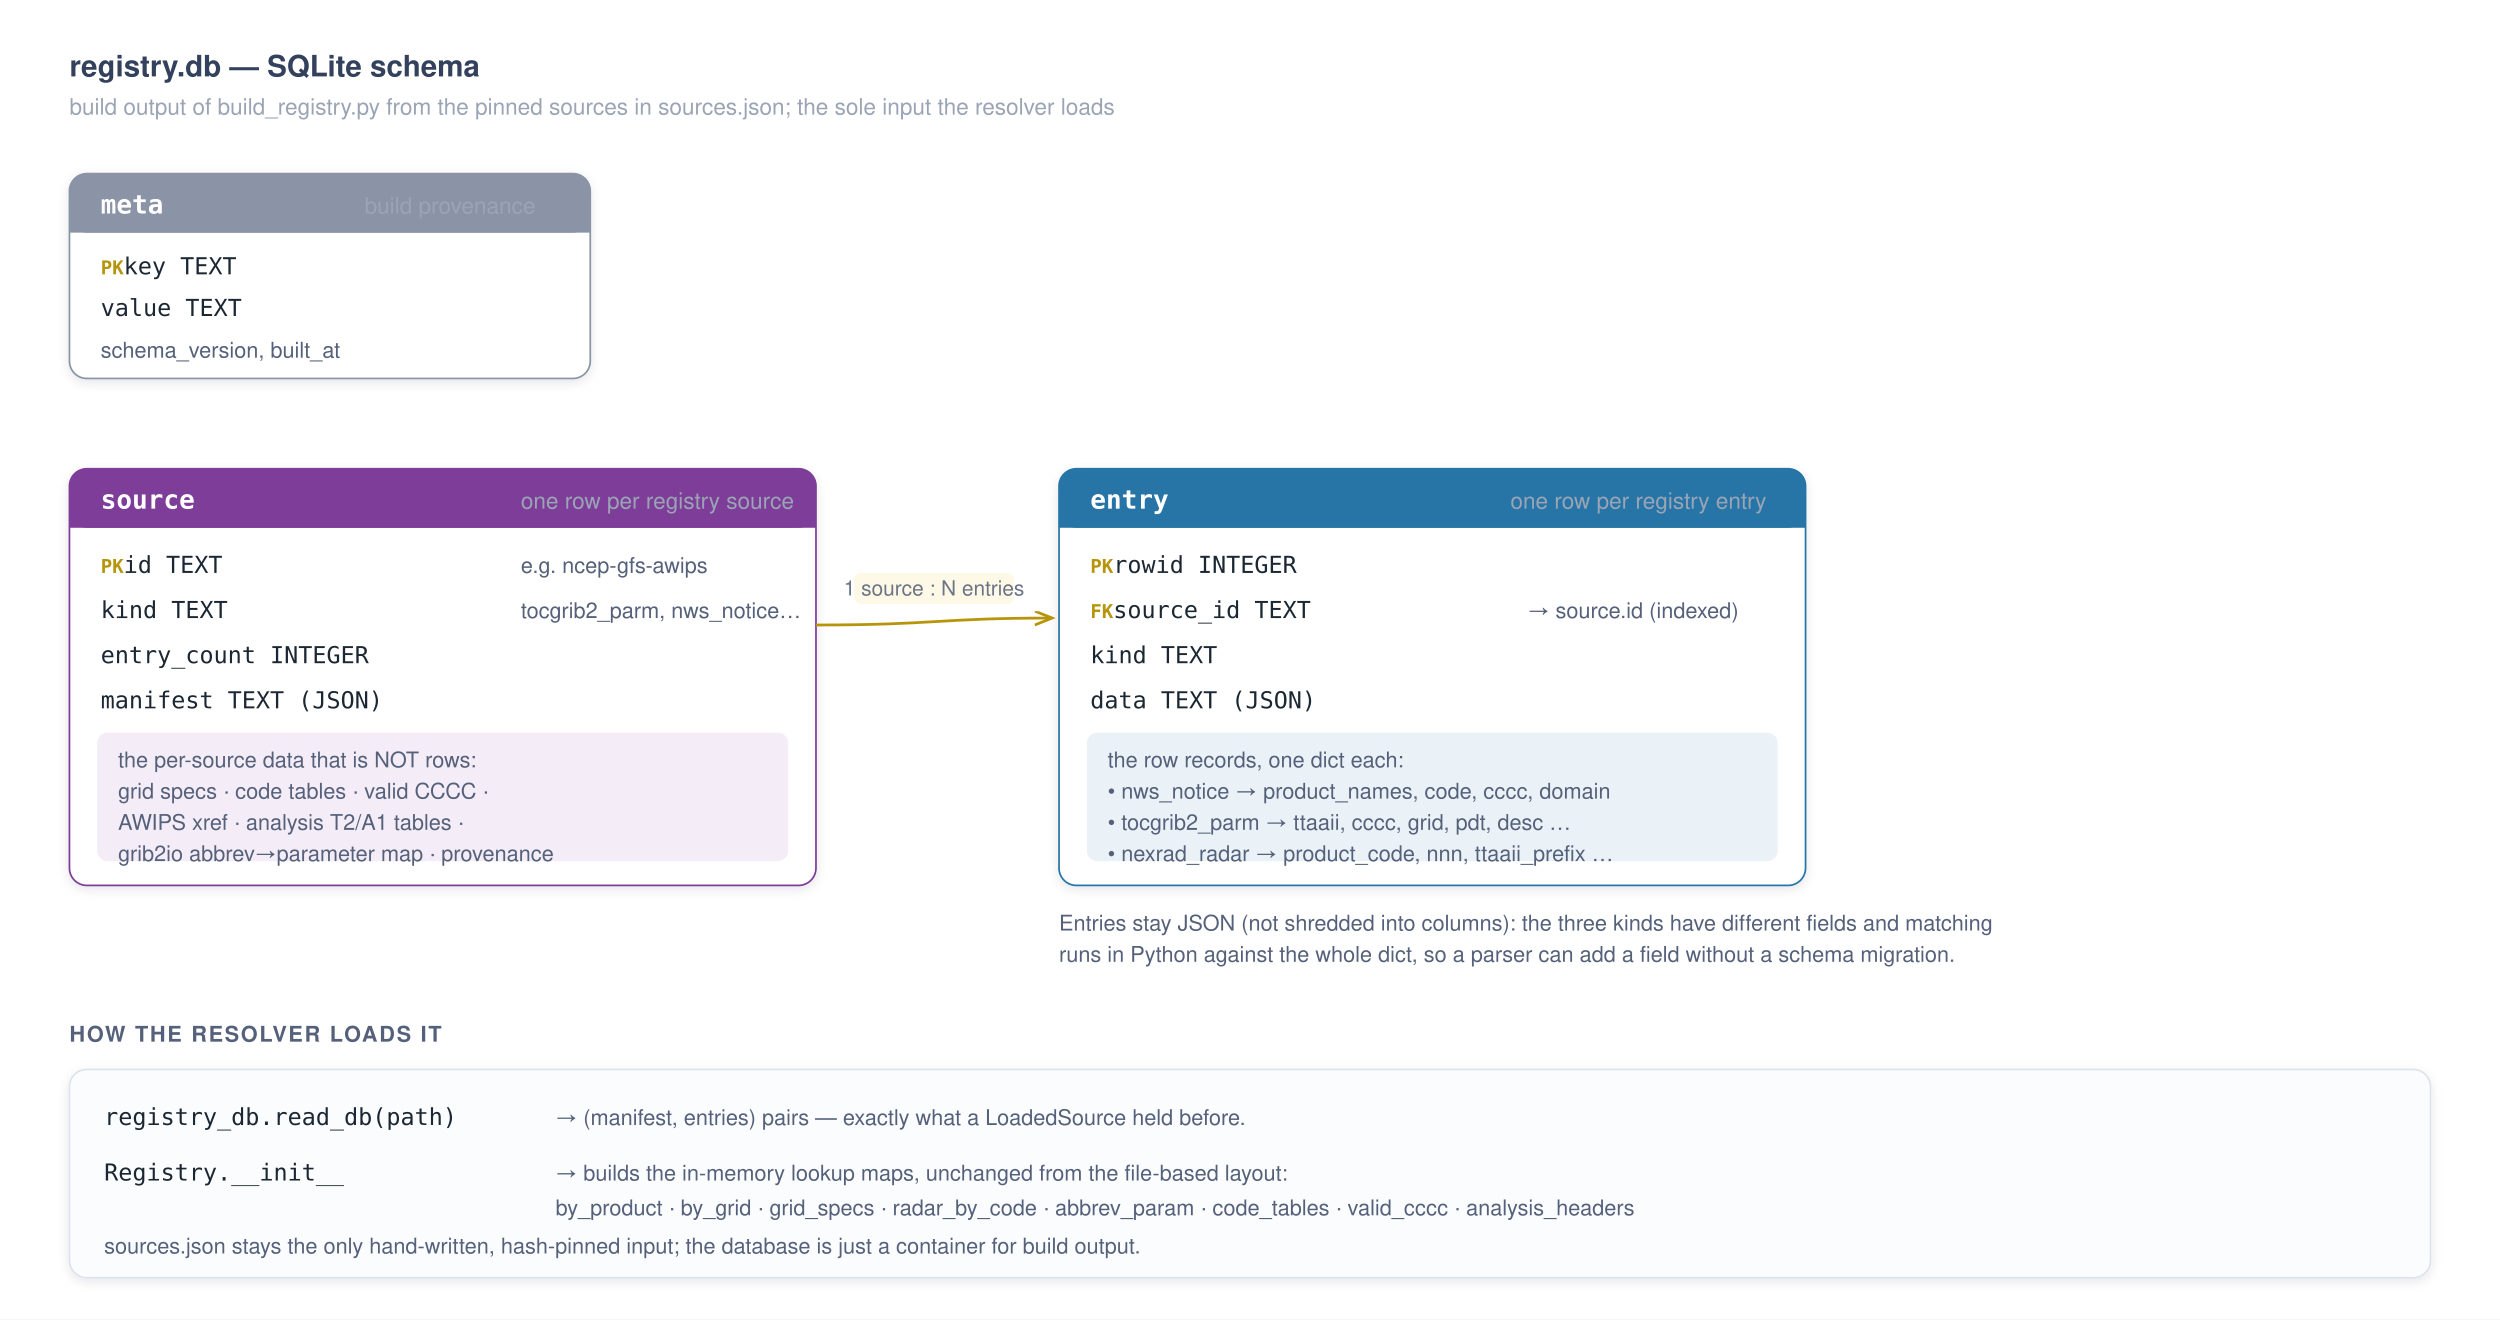
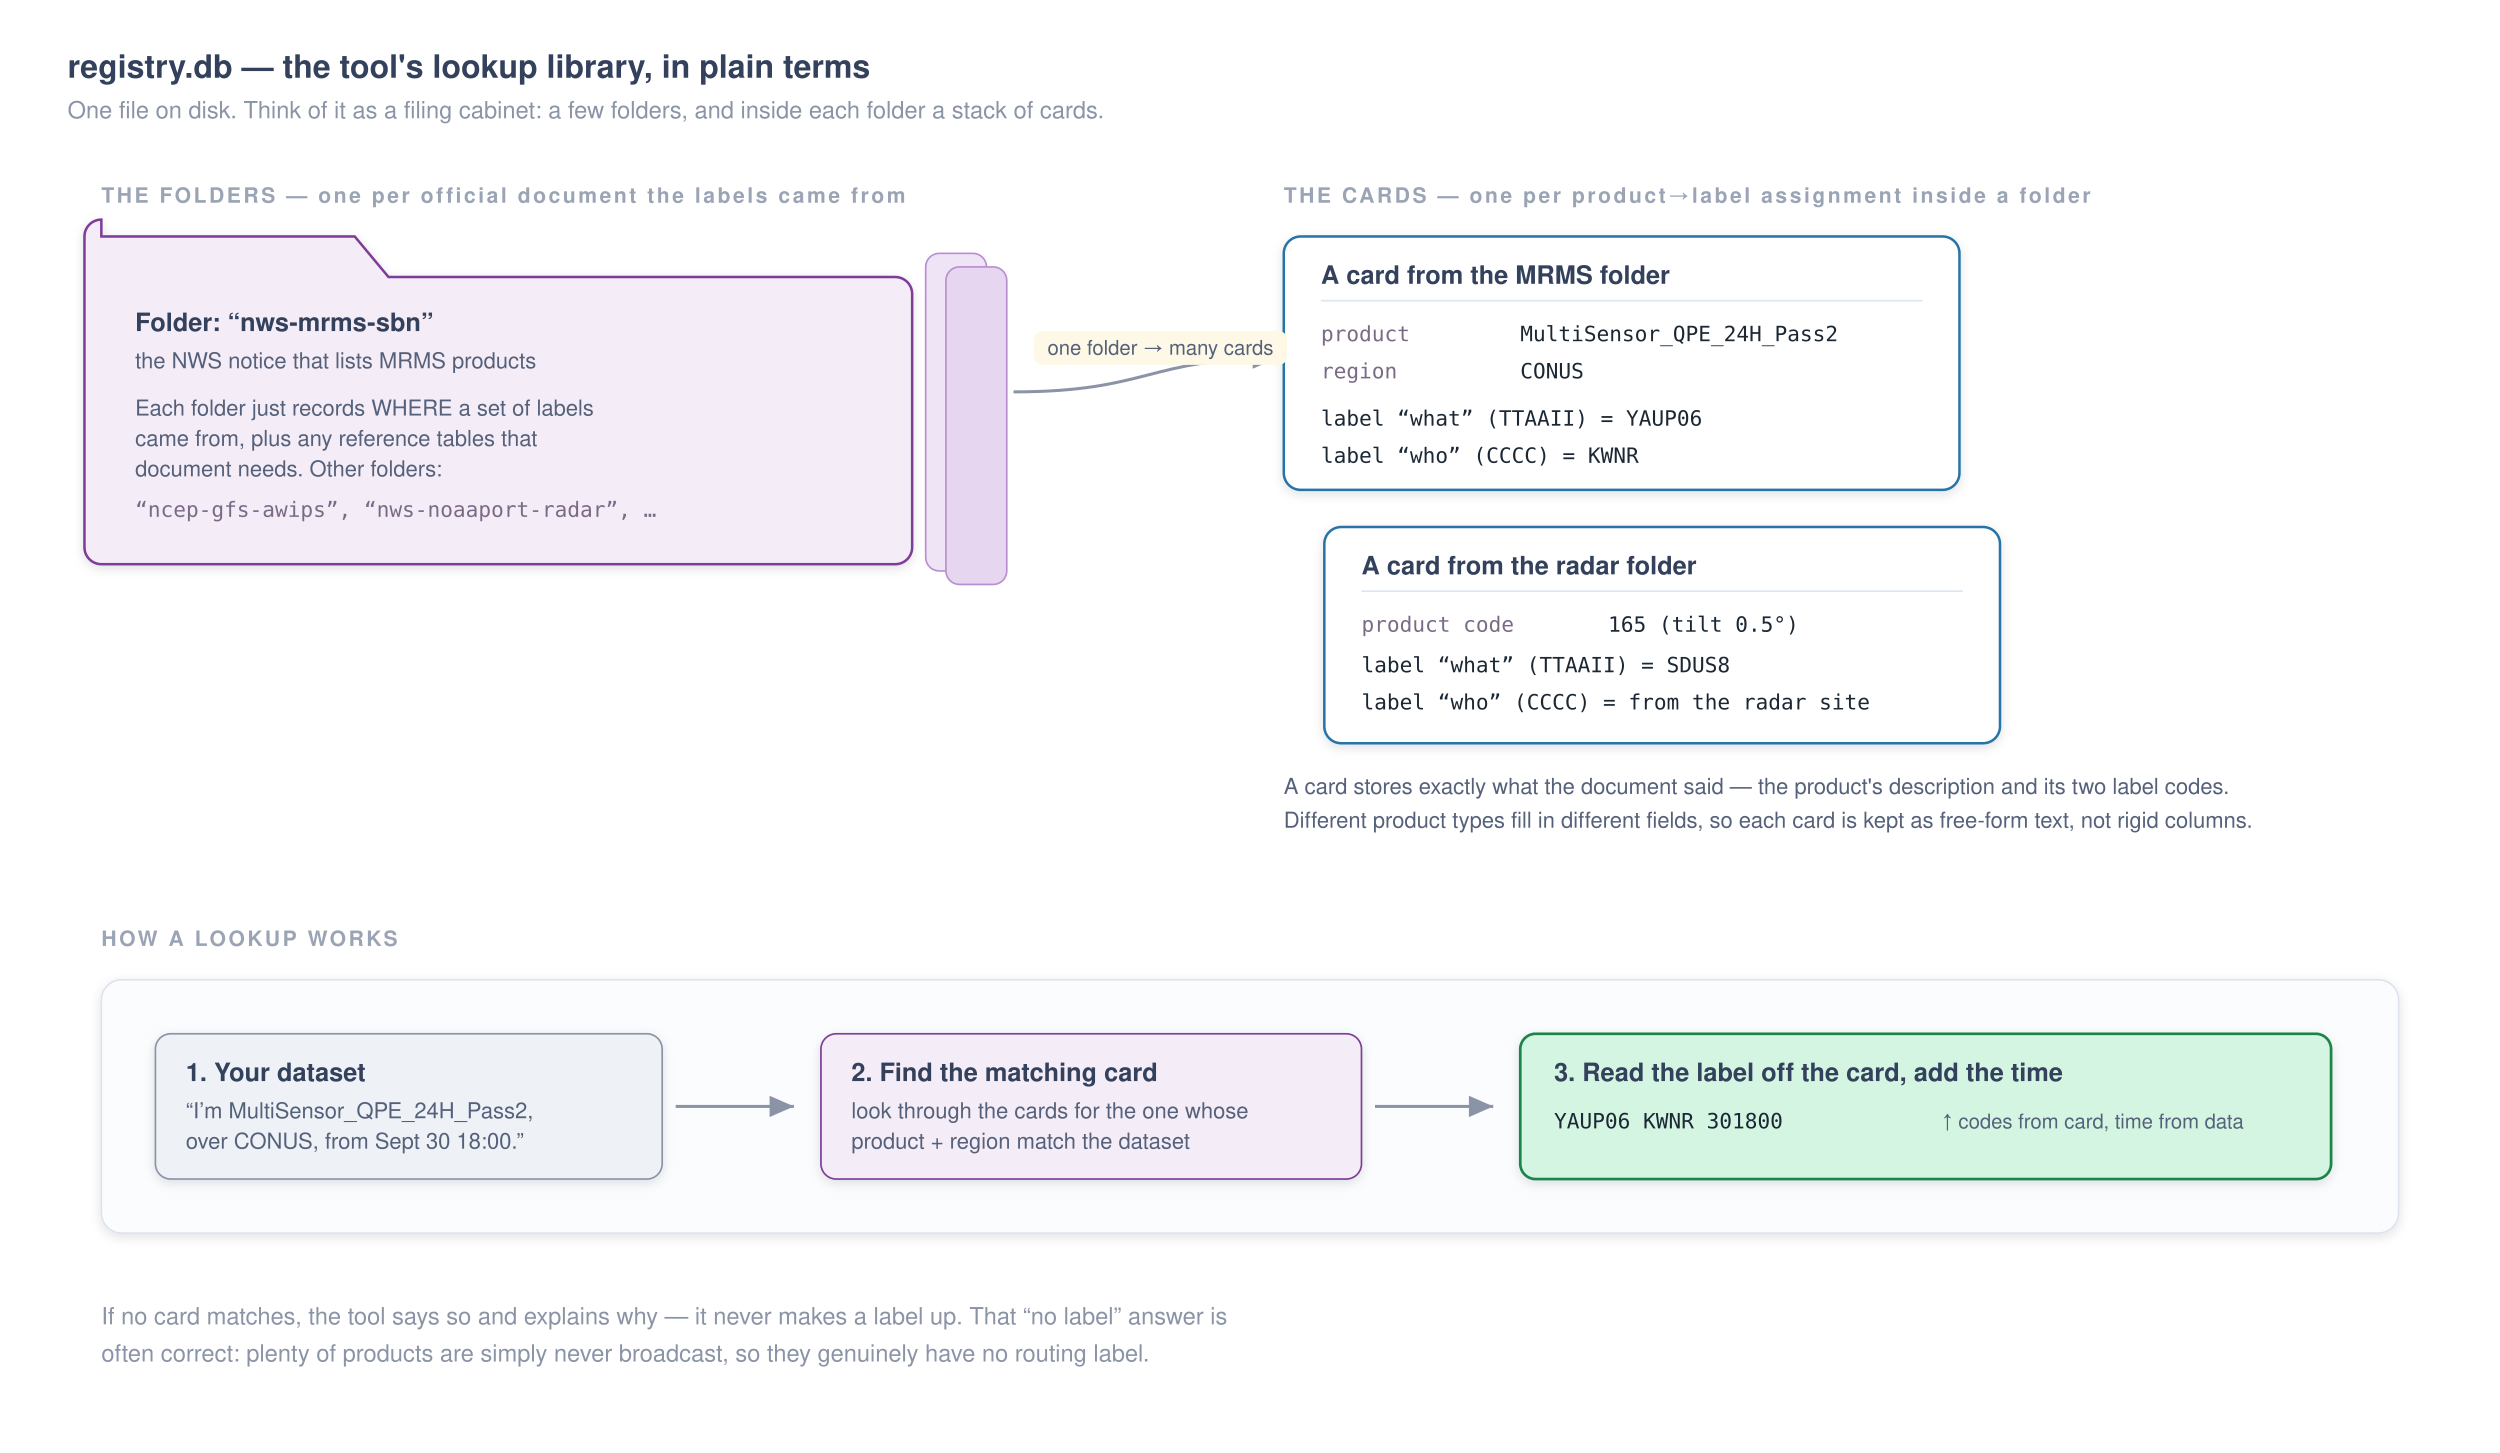
- <svg xmlns="http://www.w3.org/2000/svg" width="1440" height="760" viewBox="0 0 1440 760" font-family="Helvetica, Arial, sans-serif">
+ <svg xmlns="http://www.w3.org/2000/svg" width="1480" height="860" viewBox="0 0 1480 860" font-family="Helvetica, Arial, sans-serif">
  <defs>
-     <marker id="arr" markerWidth="10" markerHeight="10" refX="8" refY="3" orient="auto" markerUnits="strokeWidth">
-       <path d="M0,0 L8,3 L0,6 Z" fill="#8a94a6" />
+     <marker id="arr" markerWidth="11" markerHeight="11" refX="8" refY="3.5" orient="auto" markerUnits="strokeWidth">
+       <path d="M0,0 L8,3.5 L0,7 Z" fill="#8a94a6" />
    </marker>
-     <marker id="fk" markerWidth="12" markerHeight="12" refX="10" refY="4" orient="auto" markerUnits="userSpaceOnUse">
-       <path d="M0,0 L10,4 L0,8" fill="none" stroke="#b7950b" stroke-width="1.6" />
-     </marker>
-     <filter id="soft" x="-10%" y="-10%" width="120%" height="130%">
-       <feDropShadow dx="0" dy="2" stdDeviation="3" flood-color="#1b2733" flood-opacity="0.10" />
+     <filter id="soft" x="-8%" y="-8%" width="118%" height="128%">
+       <feDropShadow dx="0" dy="2" stdDeviation="3" flood-color="#1b2733" flood-opacity="0.12" />
    </filter>
  </defs>
-   <rect width="1440" height="760" fill="#ffffff" />
+   <rect width="1480" height="860" fill="#ffffff" />
  <style>
-     .title  { fill:#33415c; font-size:17px; font-weight:700; }
-     .sub    { fill:#9aa4b5; font-size:13px; }
-     .tname  { fill:#ffffff; font-size:15px; font-weight:700; font-family:'DejaVu Sans Mono',Menlo,monospace; }
-     .col    { fill:#1b2733; font-size:13.5px; font-family:'DejaVu Sans Mono',Menlo,monospace; }
-     .pk     { fill:#b7950b; font-size:11px; font-weight:700; }
-     .note   { fill:#55617a; font-size:12.5px; }
-     .lbl    { fill:#6b7486; font-size:12px; }
-     .hdr    { fill:#55617a; font-size:12.5px; font-weight:700; letter-spacing:1px; }
+     .h1   { fill:#33415c; font-size:19px; font-weight:700; }
+     .sub  { fill:#8a94a6; font-size:14px; }
+     .tag  { fill:#9aa4b5; font-size:12.5px; font-weight:700; letter-spacing:1.5px; }
+     .lab  { fill:#33415c; font-size:15px; font-weight:700; }
+     .txt  { fill:#55617a; font-size:13px; }
+     .mono { font-family:'DejaVu Sans Mono',Menlo,monospace; }
+     .kv   { fill:#1b2733; font-size:12.5px; font-family:'DejaVu Sans Mono',Menlo,monospace; }
+     .kvk  { fill:#7a6a86; font-size:12.5px; font-family:'DejaVu Sans Mono',Menlo,monospace; }
+     .pill { fill:#55617a; font-size:12px; }
  </style>
-   <text class="title" x="40" y="44">registry.db — SQLite schema</text>
-   <text class="sub" x="40" y="66">build output of build_registry.py from the pinned sources in sources.json; the sole input the resolver loads</text>
+   <text class="h1" x="40" y="46">registry.db — the tool's lookup library, in plain terms</text>
+   <text class="sub" x="40" y="70">One file on disk. Think of it as a filing cabinet: a few folders, and inside each folder a stack of cards.</text>
+   <text class="tag" x="60" y="120">THE FOLDERS  —  one per official document the labels came from</text>
  <g filter="url(#soft)">
-     <rect x="40" y="100" width="300" height="118" rx="10" fill="#ffffff" stroke="#8a94a6" />
-     <rect x="40" y="100" width="300" height="34" rx="10" fill="#8a94a6" />
-     <rect x="40" y="118" width="300" height="16" fill="#8a94a6" />
+     <path d="M60 140 h150 l20 24 h300 a10 10 0 0 1 10 10 v150 a10 10 0 0 1 -10 10 h-470 a10 10 0 0 1 -10 -10 v-184 a10 10 0 0 1 10 -10 z" fill="#f4ecf7" stroke="#7d3c98" stroke-width="1.5" />
  </g>
-   <text class="tname" x="58" y="123">meta</text>
-   <text class="sub" x="210" y="123" fill="#eef2f7" font-size="12">build provenance</text>
-   <text class="col" x="58" y="158">
-     <tspan class="pk">PK </tspan>key    TEXT</text>
-   <text class="col" x="58" y="182">    value  TEXT</text>
-   <text class="note" x="58" y="206">schema_version, built_at</text>
+   <text class="lab" x="80" y="196" fill="#4a235a">Folder: “nws-mrms-sbn”</text>
+   <text class="txt" x="80" y="218" fill="#6a4a7a">the NWS notice that lists MRMS products</text>
+   <text class="txt" x="80" y="246" fill="#55617a">Each folder just records WHERE a set of labels</text>
+   <text class="txt" x="80" y="264" fill="#55617a">came from, plus any reference tables that</text>
+   <text class="txt" x="80" y="282" fill="#55617a">document needs. Other folders:</text>
+   <text class="kvk" x="80" y="306">“ncep-gfs-awips”, “nws-noaaport-radar”, …</text>
+   <rect x="548" y="150" width="36" height="188" rx="8" fill="#efe4f5" stroke="#b98fd0" />
+   <rect x="560" y="158" width="36" height="188" rx="8" fill="#e7d6f0" stroke="#b98fd0" />
+   <text class="tag" x="760" y="120">THE CARDS  —  one per product→label assignment inside a folder</text>
  <g filter="url(#soft)">
-     <rect x="40" y="270" width="430" height="240" rx="10" fill="#ffffff" stroke="#7d3c98" />
-     <rect x="40" y="270" width="430" height="34" rx="10" fill="#7d3c98" />
-     <rect x="40" y="288" width="430" height="16" fill="#7d3c98" />
+     <rect x="760" y="140" width="400" height="150" rx="10" fill="#ffffff" stroke="#2874a6" stroke-width="1.5" />
  </g>
-   <text class="tname" x="58" y="293">source</text>
-   <text class="sub" x="300" y="293" fill="#f4ecf7" font-size="12">one row per registry source</text>
-   <text class="col" x="58" y="330">
-     <tspan class="pk">PK </tspan>id           TEXT</text>
-   <text class="note" x="300" y="330">e.g. ncep-gfs-awips</text>
-   <text class="col" x="58" y="356">    kind         TEXT</text>
-   <text class="note" x="300" y="356">tocgrib2_parm, nws_notice…</text>
-   <text class="col" x="58" y="382">    entry_count  INTEGER</text>
-   <text class="col" x="58" y="408">    manifest     TEXT (JSON)</text>
-   <rect x="56" y="422" width="398" height="74" rx="6" fill="#f4ecf7" />
-   <text class="note" x="68" y="442" fill="#4a235a">the per-source data that is NOT rows:</text>
-   <text class="note" x="68" y="460" fill="#4a235a">grid specs · code tables · valid CCCC ·</text>
-   <text class="note" x="68" y="478" fill="#4a235a">AWIPS xref · analysis T2/A1 tables ·</text>
-   <text class="note" x="68" y="496" fill="#4a235a">grib2io abbrev→parameter map · provenance</text>
+   <text class="lab" x="782" y="168" fill="#1b4f72">A card from the MRMS folder</text>
+   <line x1="782" y1="178" x2="1138" y2="178" stroke="#dbe6f0" />
+   <text class="kvk" x="782" y="202">product</text>
+   <text class="kv" x="900" y="202">MultiSensor_QPE_24H_Pass2</text>
+   <text class="kvk" x="782" y="224">region</text>
+   <text class="kv" x="900" y="224">CONUS</text>
+   <text class="kv" x="782" y="252" fill="#145a32">label “what” (TTAAII) = YAUP06</text>
+   <text class="kv" x="782" y="274" fill="#145a32">label “who”  (CCCC)   = KWNR</text>
  <g filter="url(#soft)">
-     <rect x="610" y="270" width="430" height="240" rx="10" fill="#ffffff" stroke="#2874a6" />
-     <rect x="610" y="270" width="430" height="34" rx="10" fill="#2874a6" />
-     <rect x="610" y="288" width="430" height="16" fill="#2874a6" />
+     <rect x="784" y="312" width="400" height="128" rx="10" fill="#ffffff" stroke="#2874a6" stroke-width="1.5" />
  </g>
-   <text class="tname" x="628" y="293">entry</text>
-   <text class="sub" x="870" y="293" fill="#eaf2f8" font-size="12">one row per registry entry</text>
-   <text class="col" x="628" y="330">
-     <tspan class="pk">PK </tspan>rowid      INTEGER</text>
-   <text class="col" x="628" y="356">
-     <tspan class="pk" fill="#b7950b">FK </tspan>source_id  TEXT</text>
-   <text class="note" x="880" y="356">→ source.id (indexed)</text>
-   <text class="col" x="628" y="382">    kind       TEXT</text>
-   <text class="col" x="628" y="408">    data       TEXT (JSON)</text>
-   <rect x="626" y="422" width="398" height="74" rx="6" fill="#eaf2f8" />
-   <text class="note" x="638" y="442" fill="#1b4f72">the row records, one dict each:</text>
-   <text class="note" x="638" y="460" fill="#1b4f72">• nws_notice  → product_names, code, cccc, domain</text>
-   <text class="note" x="638" y="478" fill="#1b4f72">• tocgrib2_parm → ttaaii, cccc, grid, pdt, desc …</text>
-   <text class="note" x="638" y="496" fill="#1b4f72">• nexrad_radar → product_code, nnn, ttaaii_prefix …</text>
-   <path d="M470,360 C540,360 540,356 606,356" fill="none" stroke="#b7950b" stroke-width="1.6" marker-end="url(#fk)" />
-   <rect x="492" y="330" width="92" height="18" rx="4" fill="#fef9e7" />
-   <text x="538" y="343" text-anchor="middle" class="lbl" fill="#9a7d0a">1 source : N entries</text>
-   <text class="note" x="610" y="536" fill="#8a94a6">Entries stay JSON (not shredded into columns): the three kinds have different fields and matching</text>
-   <text class="note" x="610" y="554" fill="#8a94a6">runs in Python against the whole dict, so a parser can add a field without a schema migration.</text>
-   <text class="hdr" x="40" y="600">HOW THE RESOLVER LOADS IT</text>
+   <text class="lab" x="806" y="340" fill="#1b4f72">A card from the radar folder</text>
+   <line x1="806" y1="350" x2="1162" y2="350" stroke="#dbe6f0" />
+   <text class="kvk" x="806" y="374">product code</text>
+   <text class="kv" x="952" y="374">165  (tilt 0.5°)</text>
+   <text class="kv" x="806" y="398" fill="#145a32">label “what” (TTAAII) = SDUS8</text>
+   <text class="kv" x="806" y="420" fill="#145a32">label “who”  (CCCC)   = from the radar site</text>
+   <path d="M600 232 C680 232 680 212 756 212" fill="none" stroke="#8a94a6" stroke-width="1.8" marker-end="url(#arr)" />
+   <rect x="612" y="196" width="150" height="20" rx="5" fill="#fef9e7" />
+   <text x="687" y="210" text-anchor="middle" class="pill" fill="#9a7d0a">one folder → many cards</text>
+   <text class="txt" x="760" y="470" fill="#8a94a6">A card stores exactly what the document said — the product's description and its two label codes.</text>
+   <text class="txt" x="760" y="490" fill="#8a94a6">Different product types fill in different fields, so each card is kept as free-form text, not rigid columns.</text>
+   <text class="tag" x="60" y="560">HOW A LOOKUP WORKS</text>
  <g filter="url(#soft)">
-     <rect x="40" y="616" width="1360" height="120" rx="10" fill="#fbfcfe" stroke="#dde3ec" />
+     <rect x="60" y="580" width="1360" height="150" rx="12" fill="#fbfcfe" stroke="#dde3ec" />
  </g>
-   <text class="col" x="60" y="648" font-size="13" fill="#1b2733">registry_db.read_db(path)</text>
-   <text class="note" x="320" y="648">→ (manifest, entries) pairs — exactly what a LoadedSource held before.</text>
-   <text class="col" x="60" y="680" font-size="13" fill="#1b2733">Registry.__init__</text>
-   <text class="note" x="320" y="680">→ builds the in-memory lookup maps, unchanged from the file-based layout:</text>
-   <text class="note" x="320" y="700" fill="#4a235a">by_product · by_grid · grid_specs · radar_by_code · abbrev_param · code_tables · valid_cccc · analysis_headers</text>
-   <text class="note" x="60" y="722" fill="#8a94a6">sources.json stays the only hand-written, hash-pinned input; the database is just a container for build output.</text>
+   <g filter="url(#soft)">
+     <rect x="92" y="612" width="300" height="86" rx="9" fill="#eef2f7" stroke="#8a94a6" />
+   </g>
+   <text class="lab" x="110" y="640" fill="#1b2733" font-size="14">1. Your dataset</text>
+   <text class="txt" x="110" y="662">“I’m MultiSensor_QPE_24H_Pass2,</text>
+   <text class="txt" x="110" y="680">over CONUS, from Sept 30 18:00.”</text>
+   <path d="M400 655 h70" fill="none" stroke="#8a94a6" stroke-width="1.8" marker-end="url(#arr)" />
+   <g filter="url(#soft)">
+     <rect x="486" y="612" width="320" height="86" rx="9" fill="#f4ecf7" stroke="#7d3c98" />
+   </g>
+   <text class="lab" x="504" y="640" fill="#4a235a" font-size="14">2. Find the matching card</text>
+   <text class="txt" x="504" y="662" fill="#6a4a7a">look through the cards for the one whose</text>
+   <text class="txt" x="504" y="680" fill="#6a4a7a">product + region match the dataset</text>
+   <path d="M814 655 h70" fill="none" stroke="#8a94a6" stroke-width="1.8" marker-end="url(#arr)" />
+   <g filter="url(#soft)">
+     <rect x="900" y="612" width="480" height="86" rx="9" fill="#d5f5e3" stroke="#1e8449" stroke-width="1.6" />
+   </g>
+   <text class="lab" x="920" y="640" fill="#145a32" font-size="14">3. Read the label off the card, add the time</text>
+   <text class="kv" x="920" y="668" fill="#145a32" font-size="15">YAUP06 KWNR 301800</text>
+   <text class="pill" x="1150" y="668" fill="#45745a">↑ codes from card, time from data</text>
+   <text class="sub" x="60" y="784">If no card matches, the tool says so and explains why — it never makes a label up. That “no label” answer is</text>
+   <text class="sub" x="60" y="806">often correct: plenty of products are simply never broadcast, so they genuinely have no routing label.</text>
</svg>
